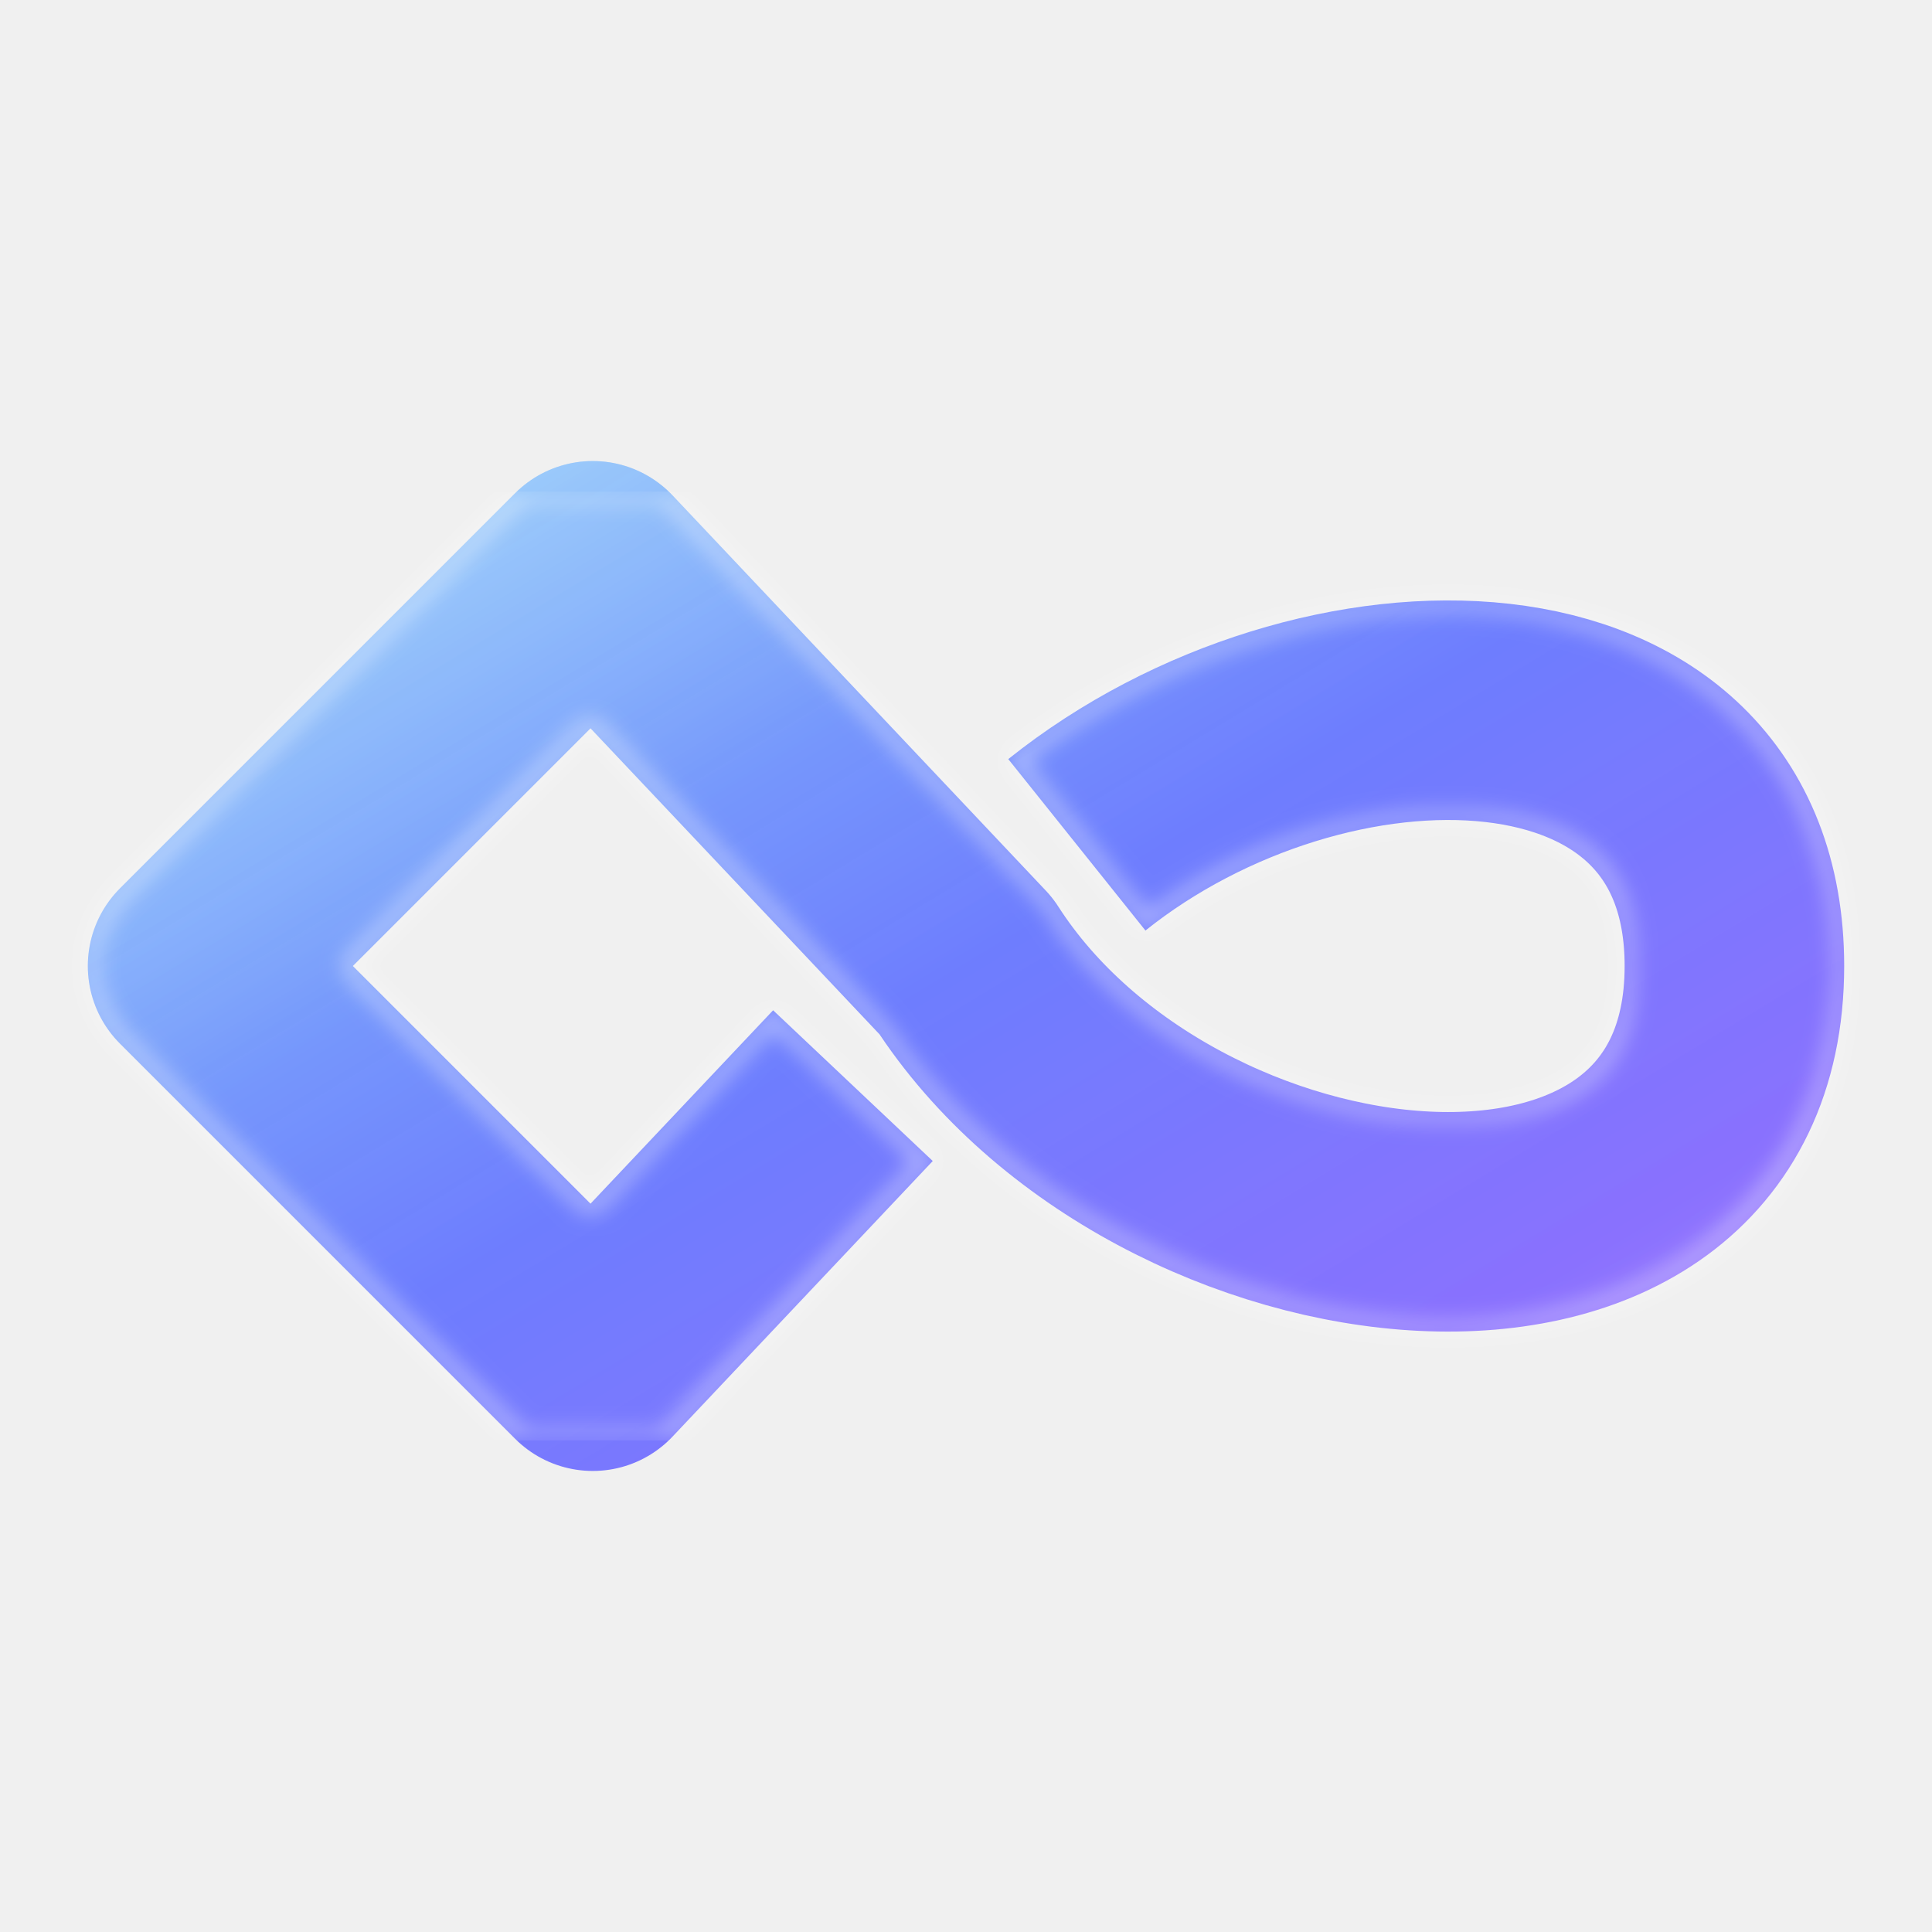
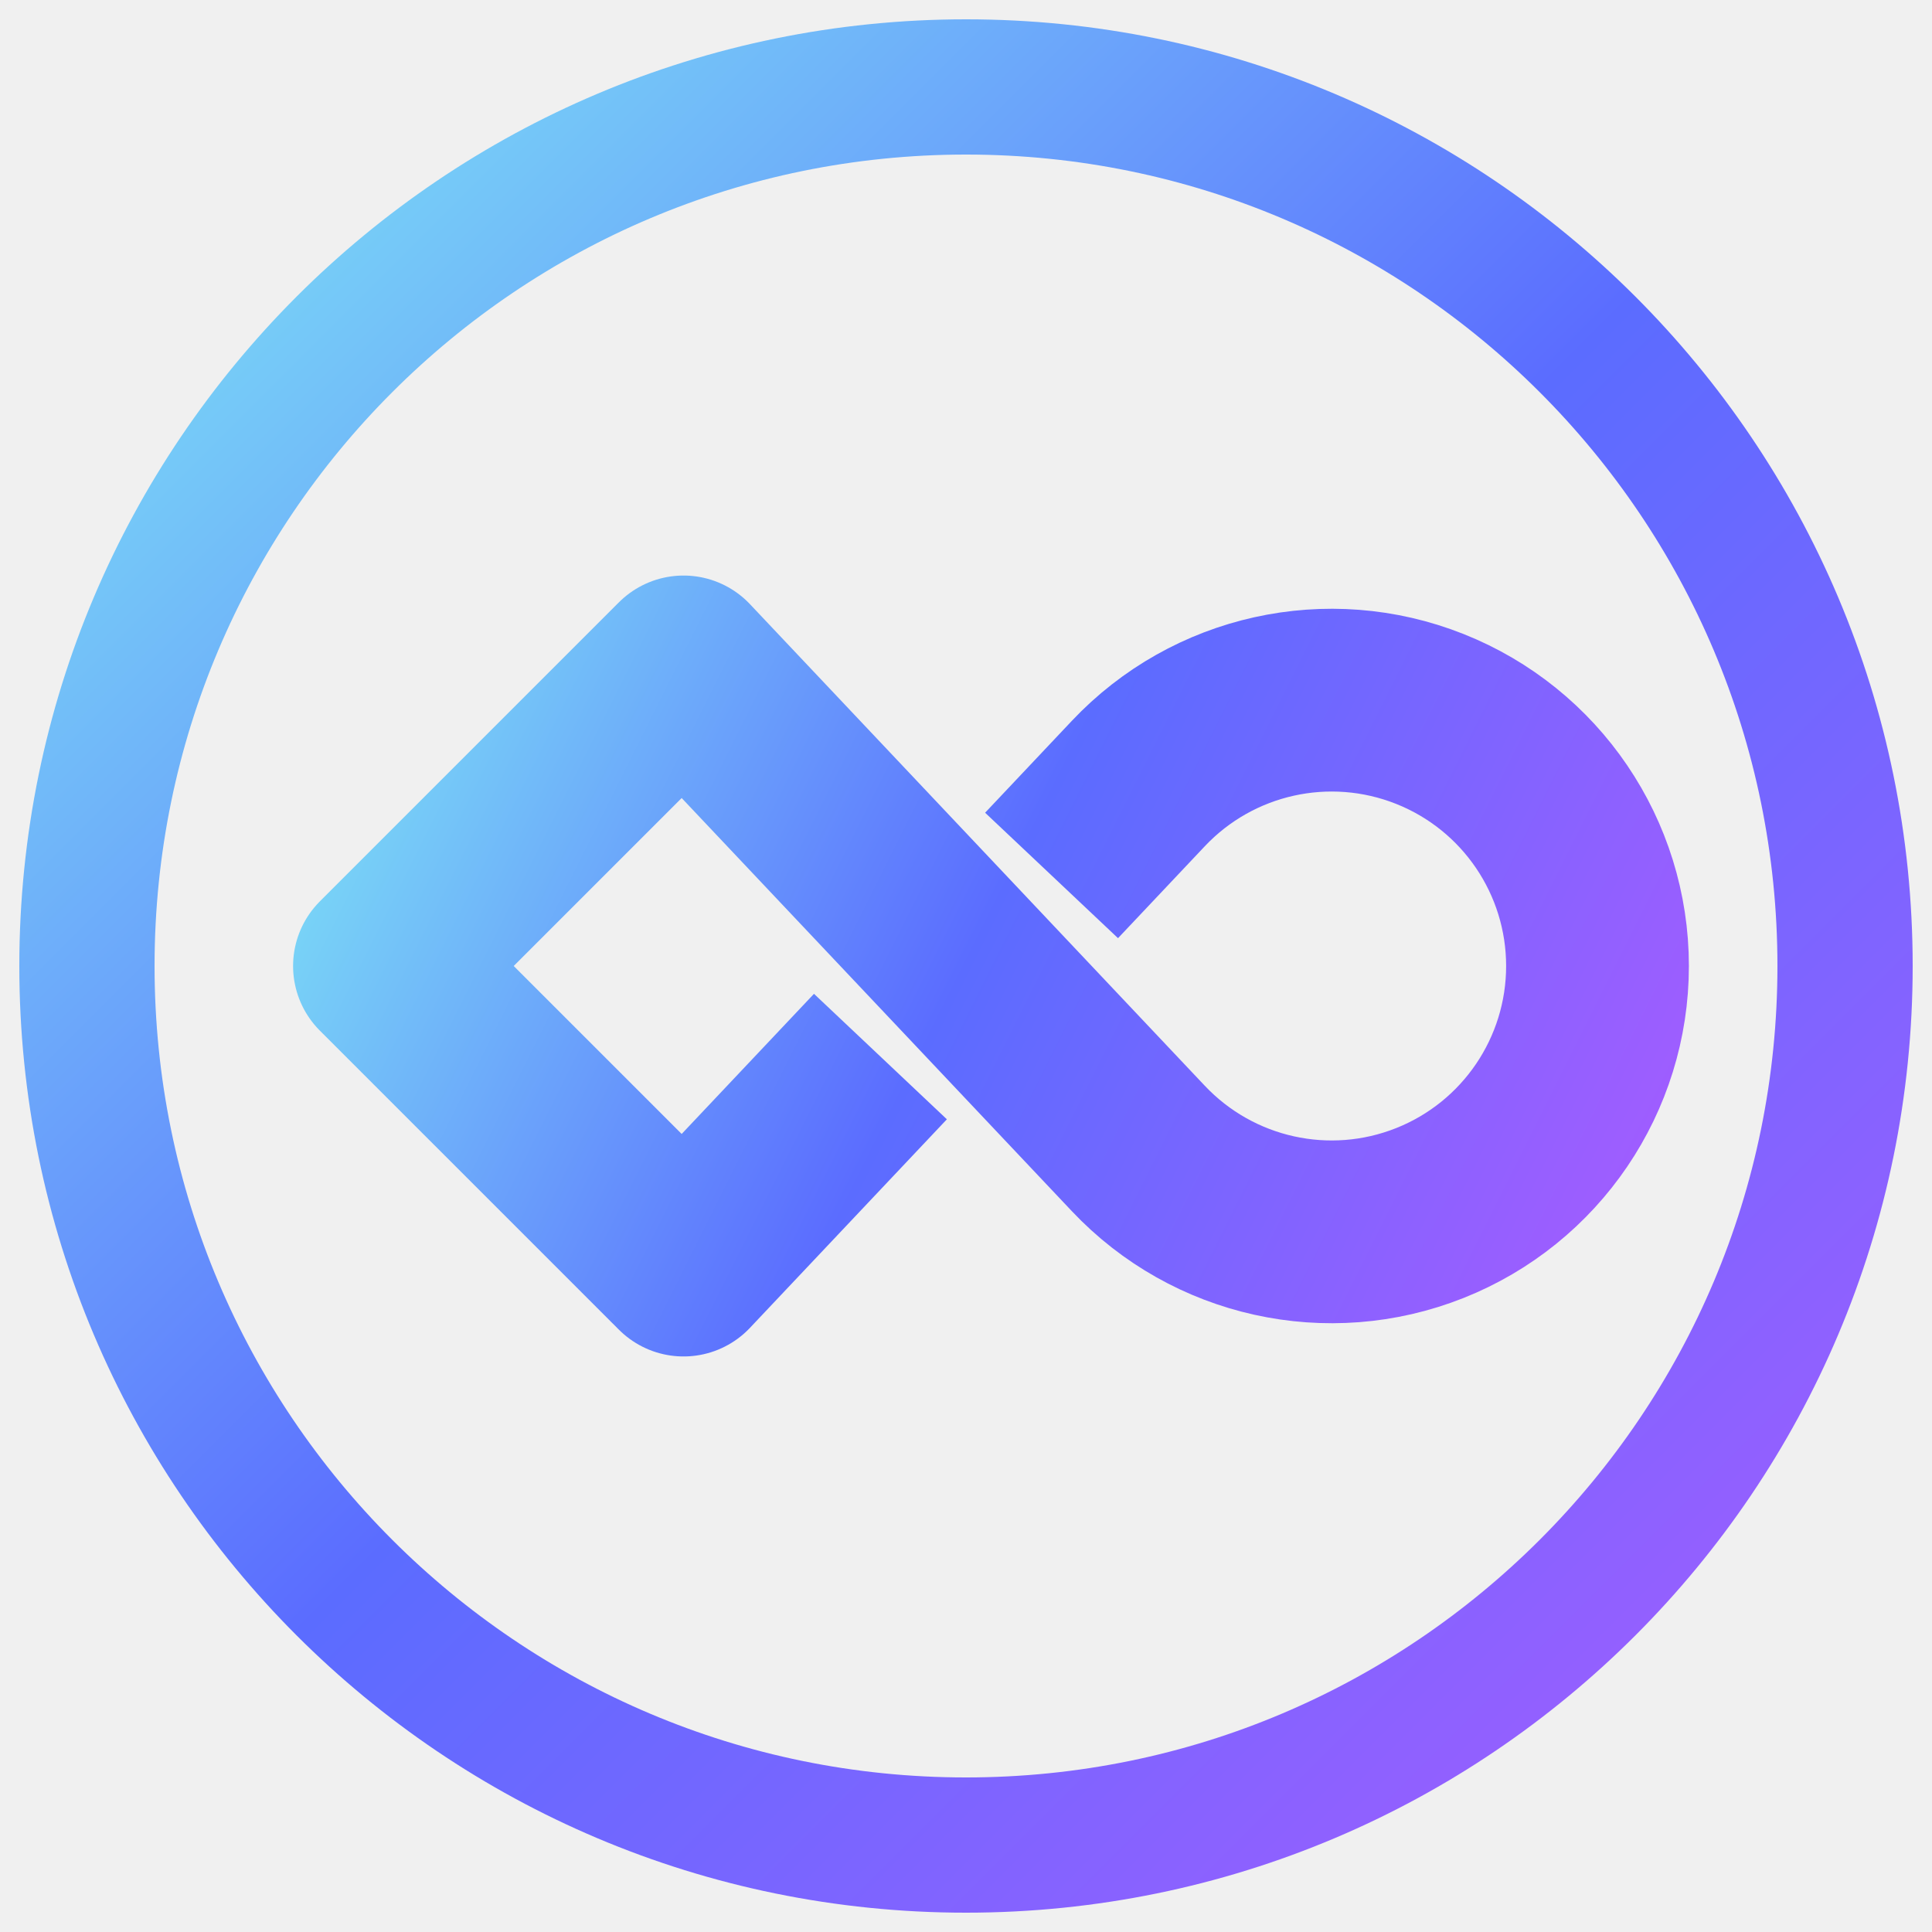
- <svg xmlns="http://www.w3.org/2000/svg" viewBox="6 6 88 88">
+ <svg xmlns="http://www.w3.org/2000/svg" viewBox="0 0 100 100">
  <defs>
-     <path id="s" d="M55.05 44.48C66.21 35.55 85 35.55 85 50C85 67 59 64 50 50L33 32L15 50L33 68L44.85 55.45" fill="none" stroke="#fff" stroke-width="10" stroke-linejoin="round" />
    <linearGradient id="g" x1="0" y1="0" x2="1" y2="1">
-       <stop offset="0" stop-color="#7ee8f5" stop-opacity=".96" />
-       <stop offset=".5" stop-color="#5b6cff" stop-opacity=".9" />
-       <stop offset="1" stop-color="#a45cff" stop-opacity=".92" />
+       <stop offset="0" stop-color="#7ee8f5" />
+       <stop offset=".5" stop-color="#5b6cff" />
+       <stop offset="1" stop-color="#a45cff" />
    </linearGradient>
-     <linearGradient id="h" x1="0" y1="0" x2="1" y2="1">
-       <stop offset="0" stop-color="#fff" stop-opacity=".55" />
-       <stop offset=".38" stop-color="#fff" stop-opacity=".04" />
-       <stop offset=".75" stop-color="#fff" stop-opacity="0" />
-       <stop offset="1" stop-color="#fff" stop-opacity=".28" />
+     <linearGradient id="g2" gradientUnits="userSpaceOnUse" x1="10" y1="30" x2="90" y2="70">
+       <stop offset="0" stop-color="#7ee8f5" />
+       <stop offset=".5" stop-color="#5b6cff" />
+       <stop offset="1" stop-color="#a45cff" />
    </linearGradient>
-     <mask id="m" maskUnits="userSpaceOnUse" x="0" y="0" width="100" height="100">
-       <use href="#s" />
-     </mask>
-     <filter id="r" x="-10%" y="-10%" width="120%" height="120%">
-       <feMorphology in="SourceAlpha" operator="erode" radius="1.6" result="i" />
-       <feComposite in="SourceAlpha" in2="i" operator="out" result="e" />
-       <feGaussianBlur in="e" stdDeviation=".5" result="b" />
-       <feFlood flood-color="#fff" flood-opacity=".75" />
-       <feComposite in2="b" operator="in" />
-     </filter>
  </defs>
-   <rect x="0" y="20" width="100" height="60" fill="url(#g)" mask="url(#m)" />
-   <rect x="0" y="20" width="100" height="60" fill="url(#h)" mask="url(#m)" />
-   <use href="#s" filter="url(#r)" opacity=".8" />
+   <circle cx="50" cy="50" r="45.5" fill="none" stroke="url(#g)" stroke-width="7" />
+   <g transform="translate(50 50) scale(.86) translate(-50 -50)">
+     <path d="M55.15 44.55L60.37 39.02A16 16 0 1 1 60.37 60.98L50 50L33 32L15 50L33 68L44.85 55.45" fill="none" stroke="url(#g2)" stroke-width="11" stroke-linejoin="round" />
+   </g>
</svg>
